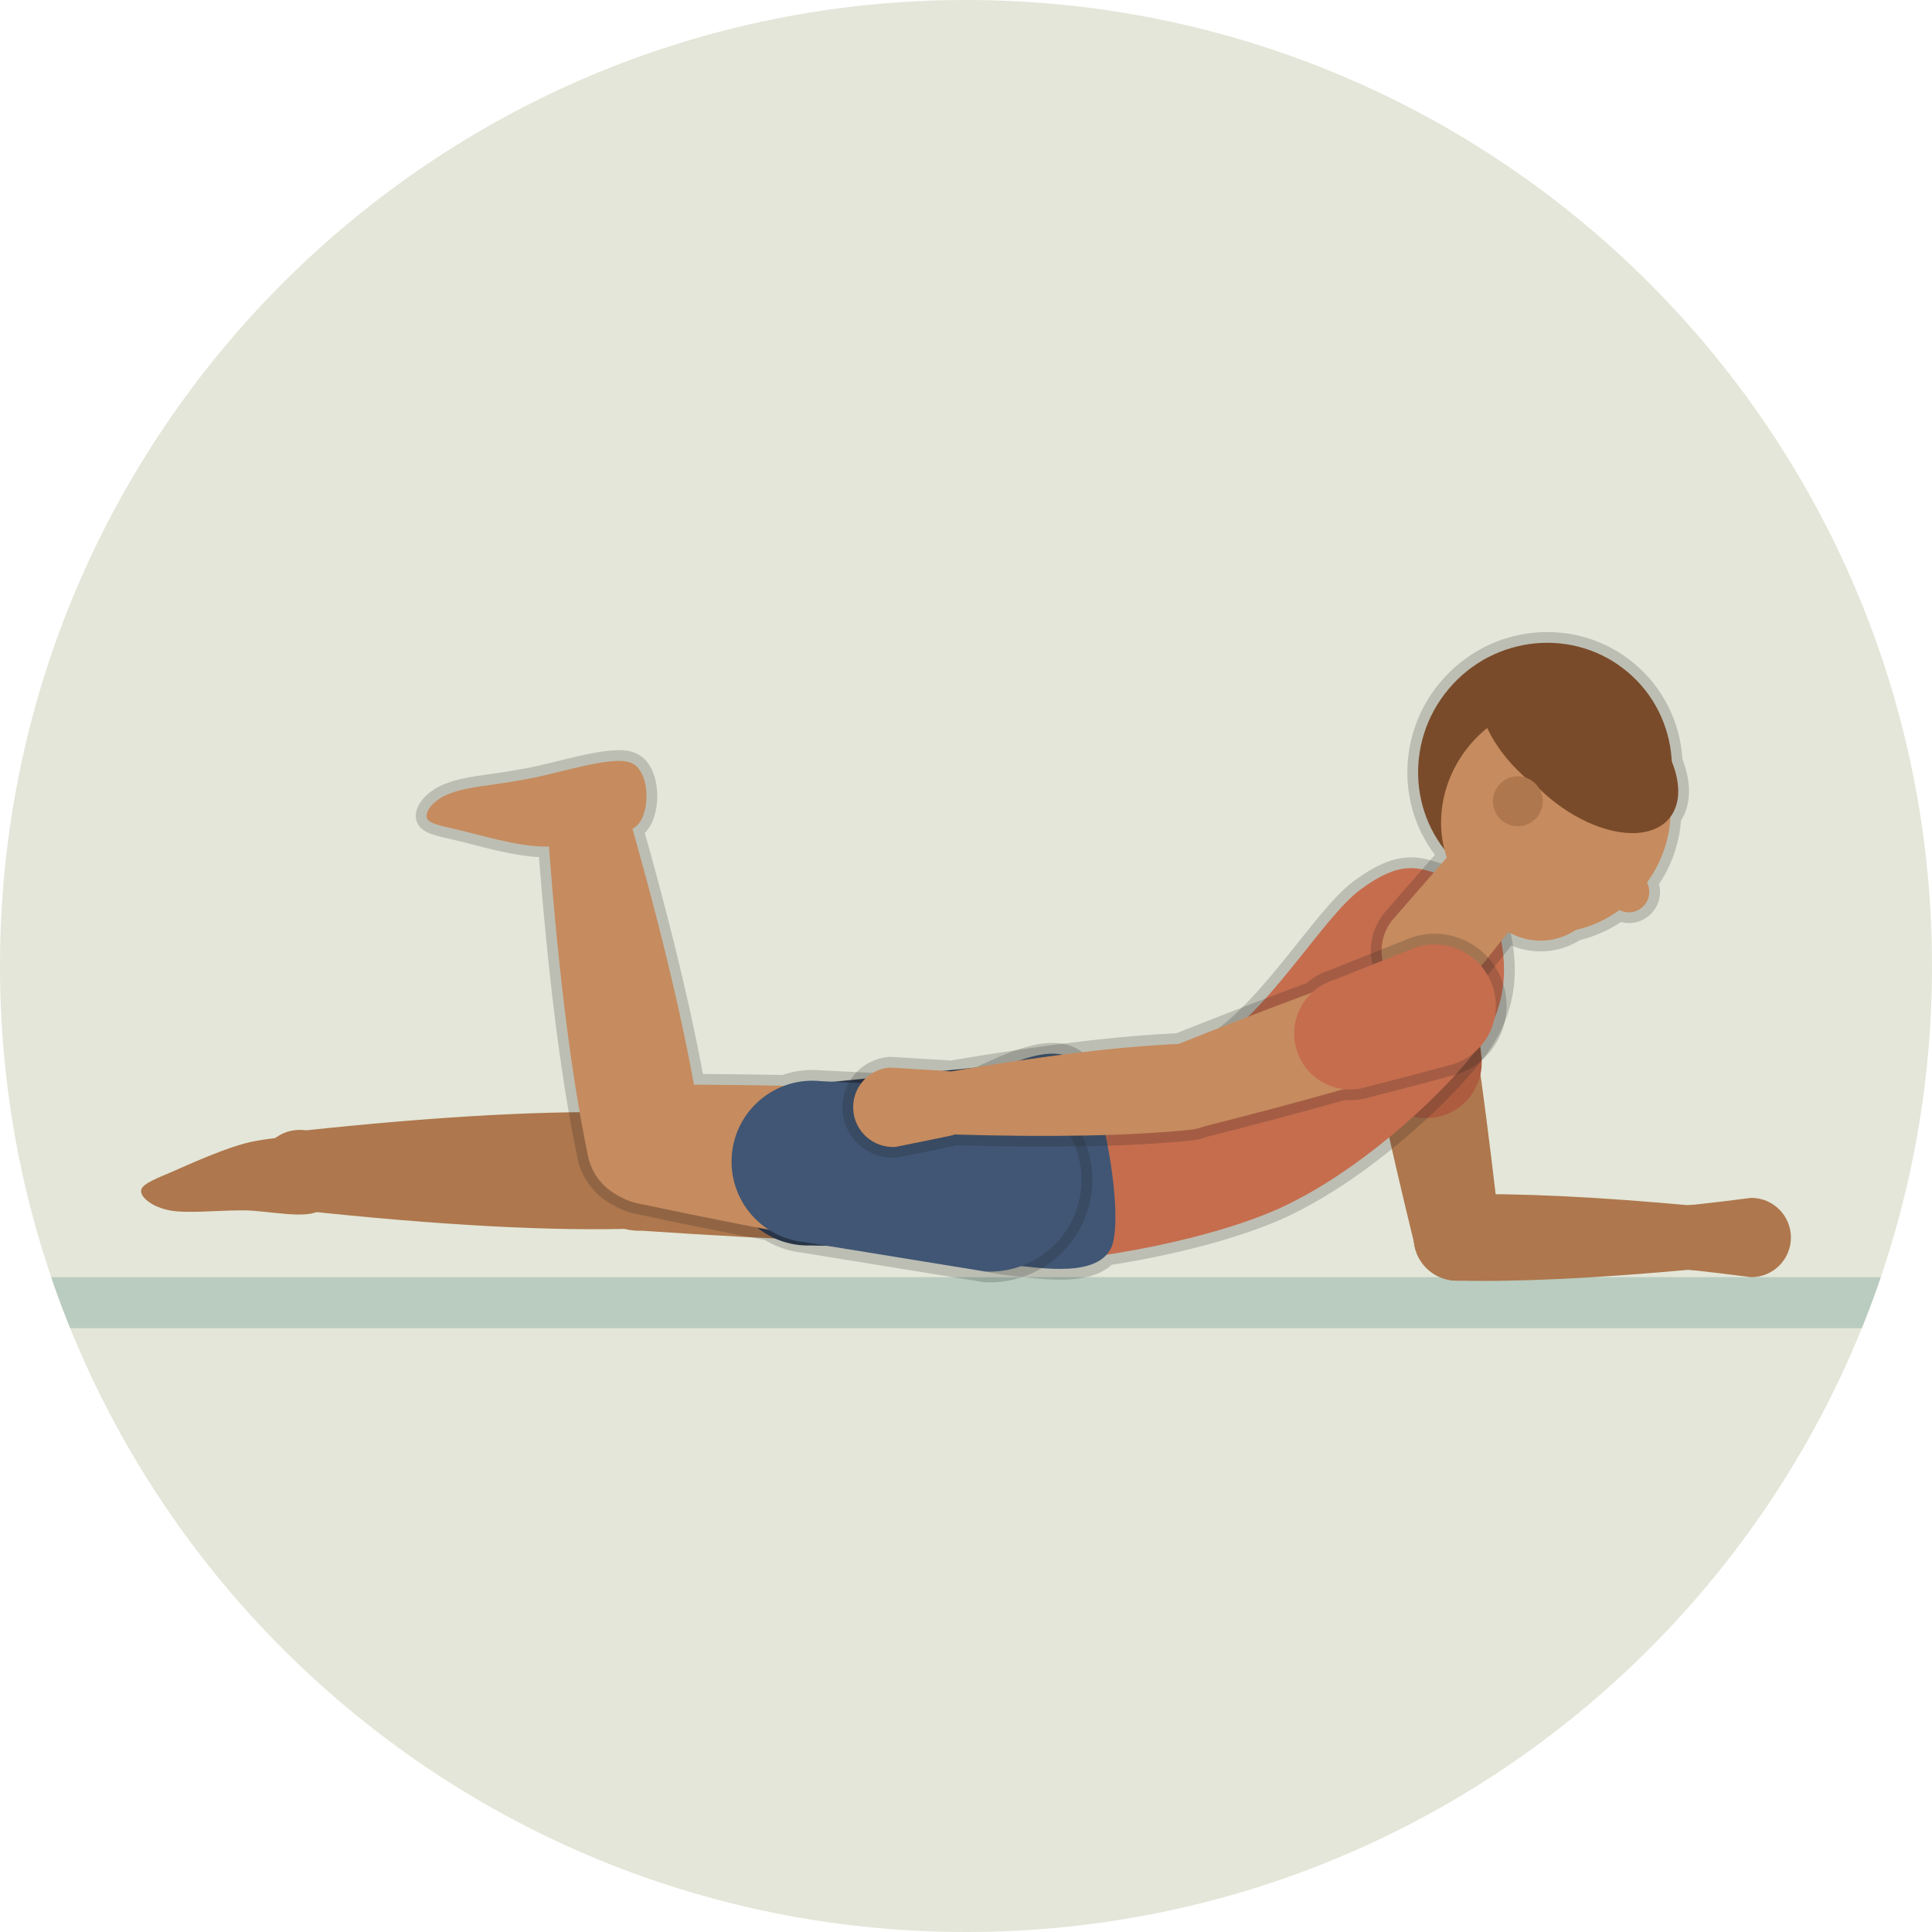
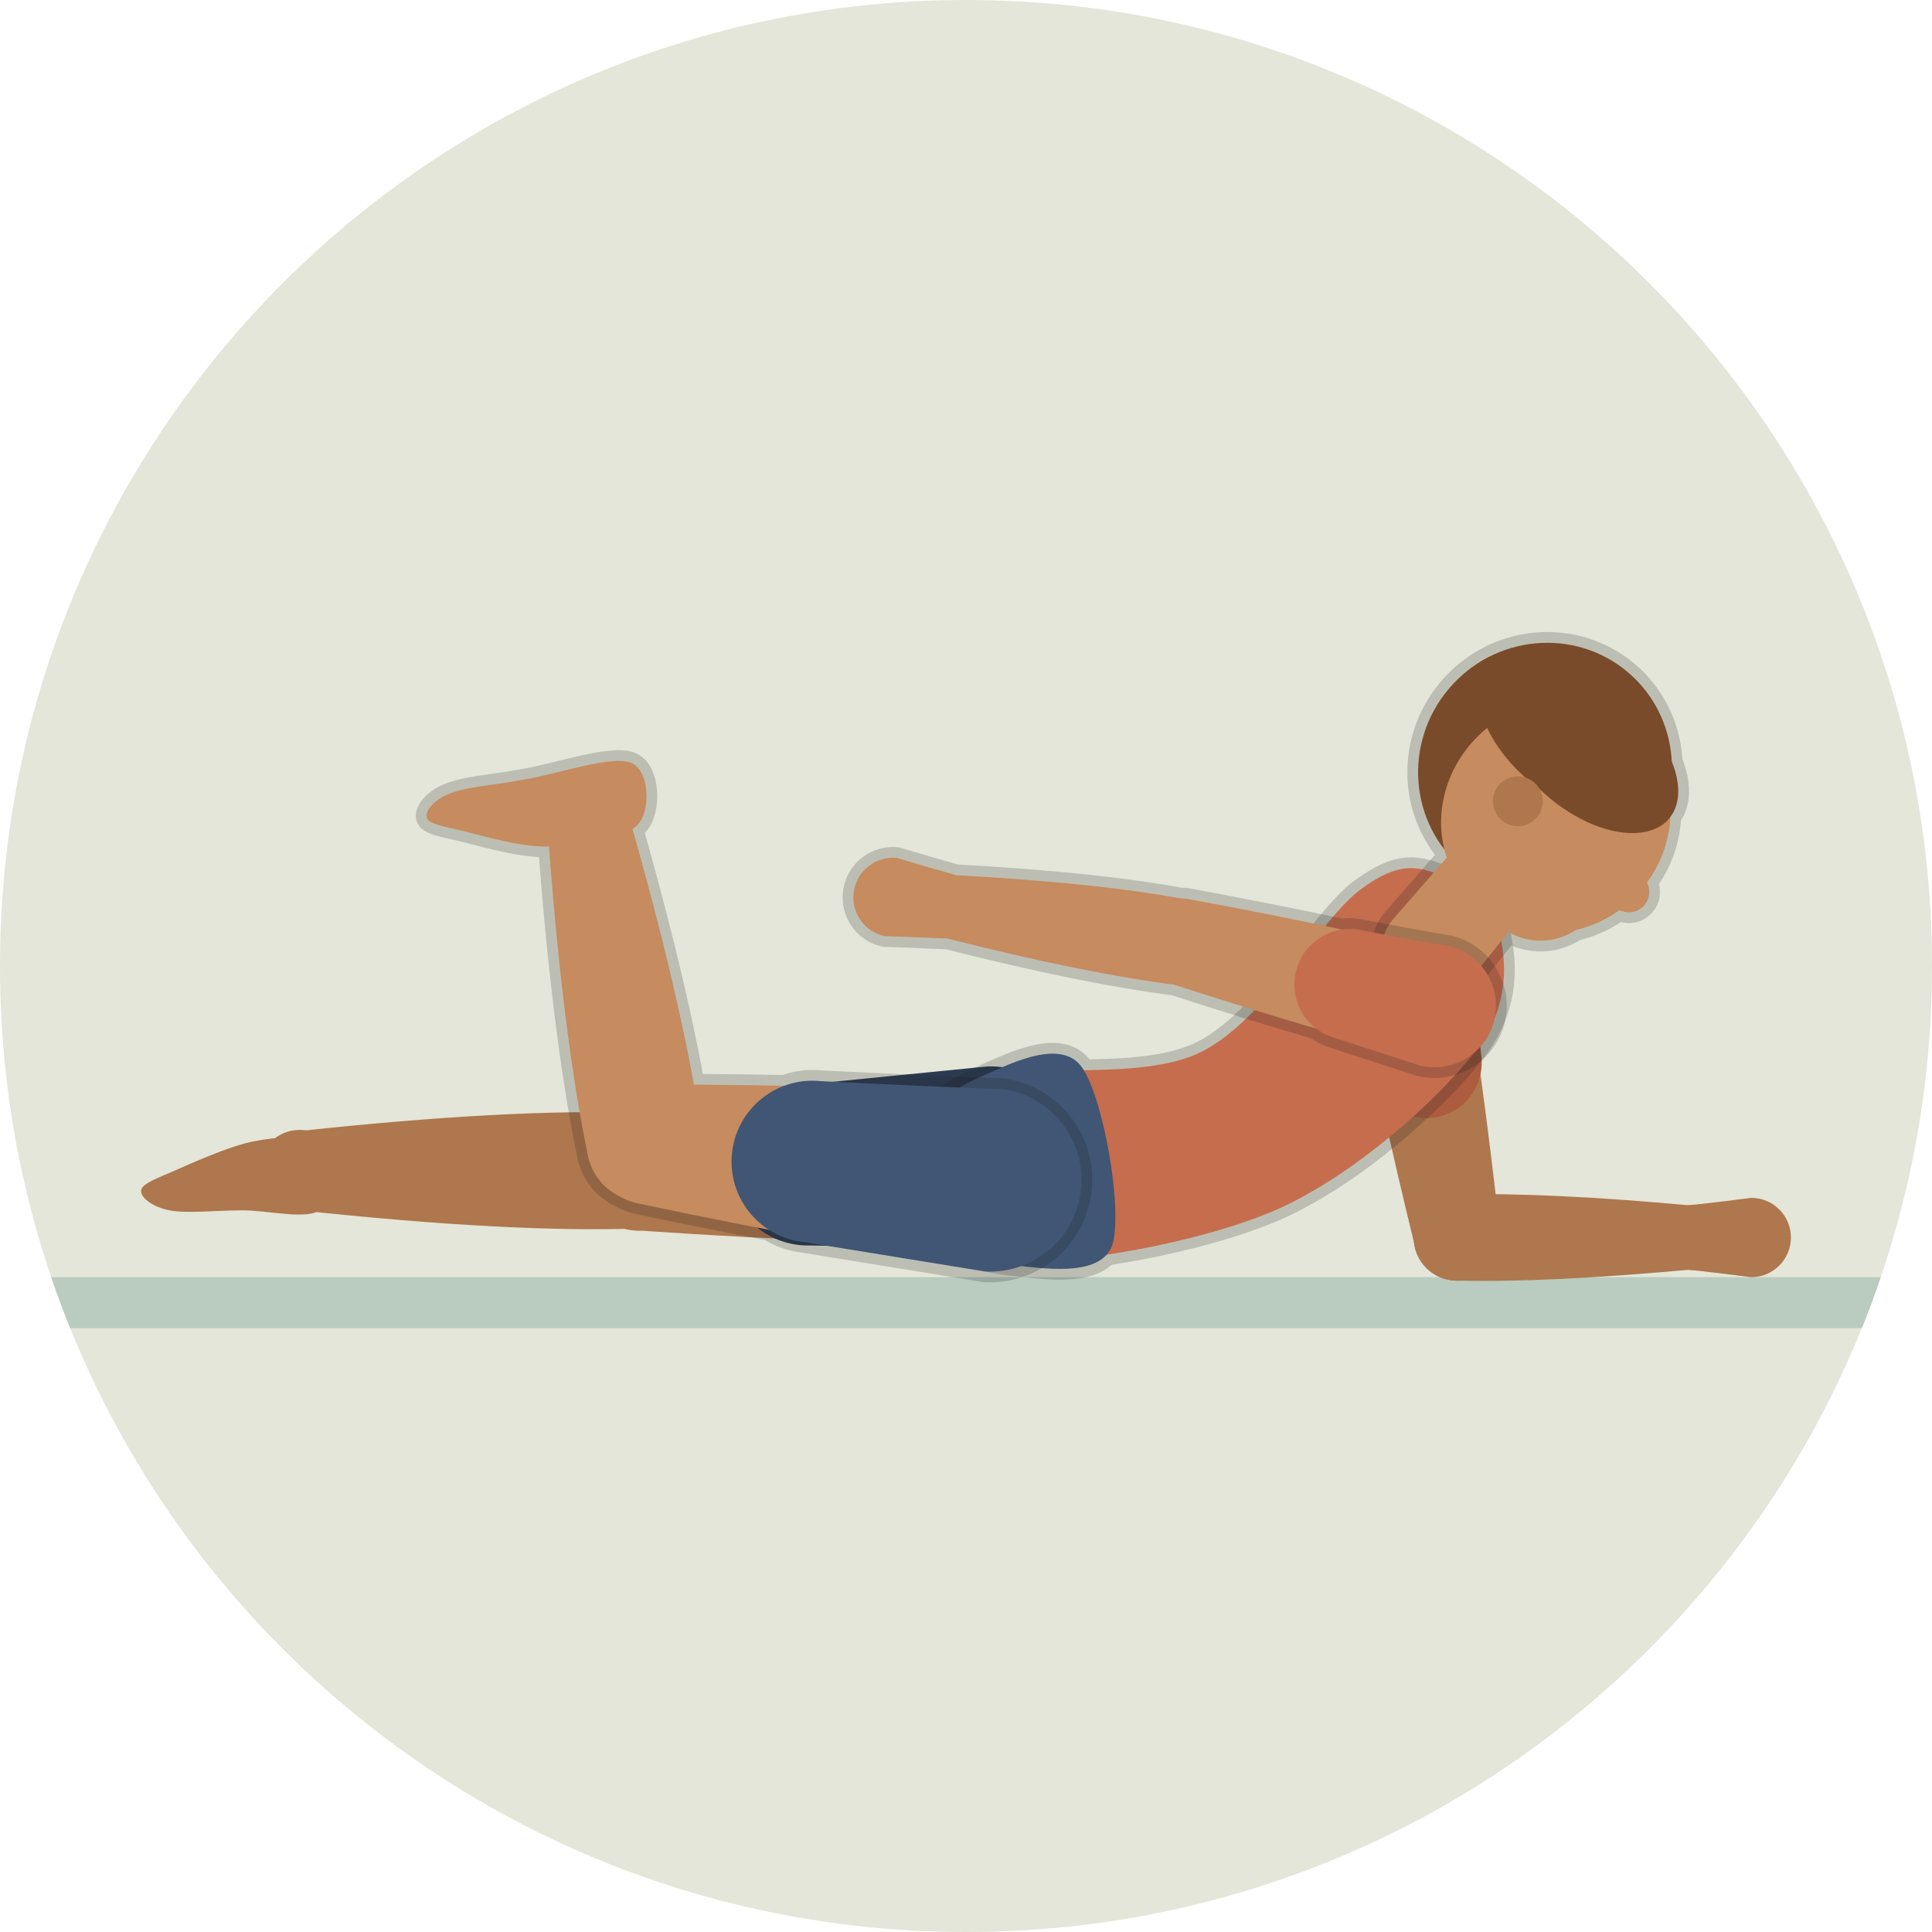
<svg xmlns="http://www.w3.org/2000/svg" viewBox="0 0 200 200" width="400" height="400" role="img" aria-label="Figure lying on the belly propped on one forearm, holding one raised ankle behind.">
  <circle cx="100" cy="100" r="100" fill="#E3E6D8" />
  <clipPath id="c1web4u1">
    <circle cx="100" cy="100" r="100" />
  </clipPath>
  <g clip-path="url(#c1web4u1)">
    <g transform="translate(100.0 132.8) scale(1.173)">
      <rect x="-83.33" y="-0.5" width="166.66" height="4.5" rx="2.2" fill="#B9CCBF" />
      <g>
        <path d="M34.7 -25.8Q36.2 -17.2 39.6 -3.3A3.8 3.8 0 0 0 47.1 -4.7Q45.5 -18.9 44.0 -27.5A4.7 4.7 0 0 0 34.7 -25.8Z" fill="#AE774D" />
        <path d="M34.0 -25.7Q34.7 -22.8 35.9 -18.1A4.9 4.9 0 0 0 45.5 -19.8Q45.0 -24.6 44.7 -27.6A5.4 5.4 0 0 0 34.0 -25.7Z" fill="#AD5C40" />
        <path d="M43.3 -0.2Q51.3 0.0 64.3 -1.2A2.8 2.8 0 0 0 64.3 -6.8Q51.3 -8.0 43.3 -7.8A3.8 3.8 0 0 0 43.3 -0.2Z" fill="#AE774D" />
        <path d="M64.3 -1.1Q66.2 -0.9 69.3 -0.5A3.5 3.5 0 0 0 69.3 -7.5Q66.2 -7.1 64.3 -6.9A2.9 2.9 0 0 0 64.3 -1.1Z" fill="#AE774D" />
      </g>
      <g>
        <path d="M-28.8 -15.0Q-40.2 -15.4 -58.8 -13.4A3.5 3.5 0 0 0 -58.8 -6.4Q-40.2 -4.4 -28.8 -4.8A5.1 5.1 0 0 0 -28.8 -15.0Z" fill="#AE774D" />
        <path d="M1.9 -18.5Q-9.9 -17.8 -29.0 -15.2A5.3 5.3 0 0 0 -28.6 -4.6Q-9.4 -3.3 2.4 -3.5A7.5 7.5 0 0 0 1.9 -18.5Z" fill="#AE774D" />
        <path d="M1.9 -19.1Q-4.2 -18.5 -14.2 -17.5A7.1 7.1 0 0 0 -13.7 -3.3Q-3.7 -3.1 2.4 -2.9A8.1 8.1 0 0 0 1.9 -19.1Z" fill="#2C3B52" />
        <path d="M-58.8 -6.3A3.6 3.6 0.0 1 0 -58.8 -13.5A3.6 3.6 0.0 1 0 -58.8 -6.3Z" fill="#AE774D" />
        <path d="M-57.3 -12.1C-56.3 -11.1 -55.8 -7.4 -56.9 -6.5C-58.0 -5.5 -61.6 -6.4 -63.8 -6.4C-66.1 -6.4 -68.8 -6.1 -70.3 -6.4C-71.8 -6.7 -72.8 -7.5 -72.8 -8.1C-72.8 -8.6 -72.0 -9.0 -70.3 -9.7C-68.7 -10.4 -65.0 -12.1 -62.8 -12.5C-60.7 -12.9 -58.3 -13.1 -57.3 -12.1Z" fill="#AE774D" />
      </g>
      <g>
        <path d="M1.0 -17.8C5.1 -19.7 15.2 -17.6 20.8 -20.4C26.4 -23.2 31.3 -32.1 34.8 -34.7C38.3 -37.3 39.9 -36.7 41.9 -36.0C44.0 -35.3 46.8 -33.1 47.2 -30.4C47.7 -27.8 47.9 -24.0 44.6 -20.0C41.4 -16.0 34.4 -9.6 27.5 -6.5C20.7 -3.5 9.0 -1.5 3.7 -1.9C-1.5 -2.3 -3.6 -6.2 -4.1 -8.9C-4.5 -11.5 -3.2 -15.9 1.0 -17.8ZM0.9 -18.0C3.6 -19.2 8.1 -21.6 10.1 -19.2C12.1 -16.7 13.9 -6.3 12.9 -3.3C11.8 -0.4 6.7 -1.3 3.8 -1.6C0.9 -1.9 -3.1 -3.4 -4.7 -5.2C-6.4 -6.9 -6.9 -10.0 -6.0 -12.1C-5.0 -14.2 -1.8 -16.8 0.9 -18.0Z" fill="#1E1F1D" stroke="#1E1F1D" stroke-width="1.9" stroke-linejoin="round" opacity="0.2" />
        <path d="M1.0 -17.8C5.1 -19.7 15.2 -17.6 20.8 -20.4C26.4 -23.2 31.3 -32.1 34.8 -34.7C38.3 -37.3 39.9 -36.7 41.9 -36.0C44.0 -35.3 46.8 -33.1 47.2 -30.4C47.7 -27.8 47.9 -24.0 44.6 -20.0C41.4 -16.0 34.4 -9.6 27.5 -6.5C20.7 -3.5 9.0 -1.5 3.7 -1.9C-1.5 -2.3 -3.6 -6.2 -4.1 -8.9C-4.5 -11.5 -3.2 -15.9 1.0 -17.8Z" fill="#C66D4E" />
        <path d="M0.9 -18.0C3.6 -19.2 8.1 -21.6 10.1 -19.2C12.1 -16.7 13.9 -6.3 12.9 -3.3C11.8 -0.4 6.7 -1.3 3.8 -1.6C0.9 -1.9 -3.1 -3.4 -4.7 -5.2C-6.4 -6.9 -6.9 -10.0 -6.0 -12.1C-5.0 -14.2 -1.8 -16.8 0.9 -18.0Z" fill="#405674" />
      </g>
      <g>
        <path d="M44.3 -26.5Q48.2 -31.4 54.7 -39.4A4.0 4.0 0 0 0 48.5 -44.5Q41.8 -36.8 37.7 -32.1A4.3 4.3 0 0 0 44.3 -26.5ZM44.0 -52.7Q43.7 -48.5 43.1 -41.5A1.9 1.9 0 0 0 46.8 -40.6Q49.5 -47.0 51.2 -50.9A3.7 3.7 0 0 0 44.0 -52.7ZM43.8 -36.6A11.1 11.3 40.0 1 0 58.4 -53.9A11.1 11.3 40.0 1 0 43.8 -36.6ZM45.5 -33.3A9.4 10.2 40.0 1 0 58.6 -48.9A9.4 10.2 40.0 1 0 45.5 -33.3ZM50.7 -30.2A5.6 5.6 0.0 1 0 50.7 -41.4A5.6 5.6 0.0 1 0 50.7 -30.2ZM58.5 -32.7A1.8 1.8 0.0 1 0 58.5 -36.3A1.8 1.8 0.0 1 0 58.5 -32.7ZM50.6 -43.6A9.3 5.4 40.0 1 0 57.5 -51.8A9.3 5.4 40.0 1 0 50.6 -43.6ZM48.7 -40.3A2.2 2.2 0.0 1 0 48.7 -44.7A2.2 2.2 0.0 1 0 48.7 -40.3Z" fill="#1E1F1D" stroke="#1E1F1D" stroke-width="1.9" stroke-linejoin="round" opacity="0.2" />
        <path d="M44.3 -26.5Q48.2 -31.4 54.7 -39.4A4.0 4.0 0 0 0 48.5 -44.5Q41.8 -36.8 37.7 -32.1A4.3 4.3 0 0 0 44.3 -26.5Z" fill="#C68B5E" />
        <path d="M44.0 -52.7Q43.7 -48.5 43.1 -41.5A1.9 1.9 0 0 0 46.8 -40.6Q49.5 -47.0 51.2 -50.9A3.7 3.7 0 0 0 44.0 -52.7Z" fill="#7A4B2A" />
        <path d="M43.8 -36.6A11.1 11.3 40.0 1 0 58.4 -53.9A11.1 11.3 40.0 1 0 43.8 -36.6Z" fill="#7A4B2A" />
        <path d="M45.5 -33.3A9.4 10.2 40.0 1 0 58.6 -48.9A9.4 10.2 40.0 1 0 45.5 -33.3Z" fill="#C68B5E" />
        <path d="M50.7 -30.2A5.6 5.6 0.0 1 0 50.7 -41.4A5.6 5.6 0.0 1 0 50.7 -30.2Z" fill="#C68B5E" />
        <path d="M58.5 -32.7A1.8 1.8 0.0 1 0 58.5 -36.3A1.8 1.8 0.0 1 0 58.5 -32.7Z" fill="#C68B5E" />
        <path d="M50.6 -43.6A9.3 5.4 40.0 1 0 57.5 -51.8A9.3 5.4 40.0 1 0 50.6 -43.6Z" fill="#7A4B2A" />
        <path d="M48.7 -40.3A2.2 2.2 0.0 1 0 48.7 -44.7A2.2 2.2 0.0 1 0 48.7 -40.3Z" fill="#AE774D" />
      </g>
      <g>
        <path d="M-23.3 -13.1Q-24.9 -24.4 -30.1 -42.4A3.5 3.5 0 0 0 -37.0 -41.2Q-35.7 -22.5 -33.4 -11.4A5.1 5.1 0 0 0 -23.3 -13.1ZM3.3 -16.5Q-8.5 -17.5 -27.8 -17.5A5.3 5.3 0 0 0 -28.9 -7.0Q-10.0 -3.0 1.7 -1.6A7.5 7.5 0 0 0 3.3 -16.5ZM3.3 -17.1Q-2.8 -17.3 -12.8 -17.8A7.1 7.1 0 0 0 -14.3 -3.6Q-4.4 -2.0 1.7 -1.0A8.1 8.1 0 0 0 3.3 -17.1ZM-33.5 -38.2A3.6 3.6 0.0 1 0 -33.5 -45.4A3.6 3.6 0.0 1 0 -33.5 -38.2ZM-29.0 -40.4C-27.8 -41.6 -27.9 -45.3 -29.6 -45.9C-31.3 -46.6 -36.4 -44.8 -39.1 -44.4C-41.7 -43.9 -44.0 -43.8 -45.5 -43.2C-46.9 -42.7 -47.7 -41.7 -47.6 -41.1C-47.5 -40.6 -46.7 -40.4 -44.9 -40.0C-43.1 -39.6 -39.7 -38.5 -37.0 -38.5C-34.4 -38.6 -30.3 -39.1 -29.0 -40.4Z" fill="#1E1F1D" stroke="#1E1F1D" stroke-width="1.9" stroke-linejoin="round" opacity="0.2" />
        <path d="M-23.3 -13.1Q-24.9 -24.4 -30.1 -42.4A3.5 3.5 0 0 0 -37.0 -41.2Q-35.7 -22.5 -33.4 -11.4A5.1 5.1 0 0 0 -23.3 -13.1Z" fill="#C68B5E" />
        <path d="M3.3 -16.5Q-8.5 -17.5 -27.8 -17.5A5.3 5.3 0 0 0 -28.9 -7.0Q-10.0 -3.0 1.7 -1.6A7.5 7.5 0 0 0 3.3 -16.5Z" fill="#C68B5E" />
        <path d="M3.3 -17.1Q-2.8 -17.3 -12.8 -17.8A7.1 7.1 0 0 0 -14.3 -3.6Q-4.4 -2.0 1.7 -1.0A8.1 8.1 0 0 0 3.3 -17.1Z" fill="#405674" />
        <path d="M-33.5 -38.2A3.6 3.6 0.0 1 0 -33.5 -45.4A3.6 3.6 0.0 1 0 -33.5 -38.2Z" fill="#C68B5E" />
        <path d="M-29.0 -40.4C-27.8 -41.6 -27.9 -45.3 -29.6 -45.9C-31.3 -46.6 -36.4 -44.8 -39.1 -44.4C-41.7 -43.9 -44.0 -43.8 -45.5 -43.2C-46.9 -42.7 -47.7 -41.7 -47.6 -41.1C-47.5 -40.6 -46.7 -40.4 -44.9 -40.0C-43.1 -39.6 -39.7 -38.5 -37.0 -38.5C-34.4 -38.6 -30.3 -39.1 -29.0 -40.4Z" fill="#C68B5E" />
      </g>
      <g>
-         <path d="M39.9 -28.9Q31.6 -26.2 18.3 -20.9A3.8 3.8 0 0 0 20.6 -13.7Q34.5 -17.2 42.8 -20.0A4.7 4.7 0 0 0 39.9 -28.9ZM39.7 -29.6Q36.9 -28.5 32.4 -26.7A4.9 4.9 0 0 0 35.4 -17.3Q40.1 -18.5 43.0 -19.3A5.4 5.4 0 0 0 39.7 -29.6ZM19.2 -21.1Q11.2 -20.8 -1.7 -18.6A2.8 2.8 0 0 0 -1.3 -13.1Q11.8 -12.7 19.7 -13.5A3.8 3.8 0 0 0 19.2 -21.1ZM-1.7 -18.7Q-3.6 -18.8 -6.7 -19.0A3.5 3.5 0 0 0 -6.2 -12.0Q-3.2 -12.6 -1.3 -13.0A2.9 2.9 0 0 0 -1.7 -18.7Z" fill="#1E1F1D" stroke="#1E1F1D" stroke-width="1.9" stroke-linejoin="round" opacity="0.2" />
-         <path d="M39.9 -28.9Q31.6 -26.2 18.3 -20.9A3.8 3.8 0 0 0 20.6 -13.7Q34.5 -17.2 42.8 -20.0A4.7 4.7 0 0 0 39.9 -28.9Z" fill="#C68B5E" />
-         <path d="M39.7 -29.6Q36.9 -28.5 32.4 -26.7A4.9 4.9 0 0 0 35.4 -17.3Q40.1 -18.5 43.0 -19.3A5.4 5.4 0 0 0 39.7 -29.6Z" fill="#C66D4E" />
-         <path d="M19.2 -21.1Q11.2 -20.8 -1.7 -18.6A2.8 2.8 0 0 0 -1.3 -13.1Q11.8 -12.7 19.7 -13.5A3.8 3.8 0 0 0 19.2 -21.1Z" fill="#C68B5E" />
-         <path d="M-1.7 -18.7Q-3.6 -18.8 -6.7 -19.0A3.5 3.5 0 0 0 -6.2 -12.0Q-3.2 -12.6 -1.3 -13.0A2.9 2.9 0 0 0 -1.7 -18.7Z" fill="#C68B5E" />
+         <path d="M42.5 -29.0Q34.0 -31.2 20.0 -33.8A3.8 3.8 0 0 0 18.1 -26.4Q31.7 -22.0 40.2 -19.9A4.7 4.7 0 0 0 42.5 -29.0ZM42.7 -29.7Q39.7 -30.2 35.0 -31.1A4.9 4.9 0 0 0 32.6 -21.6Q37.2 -20.1 40.0 -19.2A5.4 5.4 0 0 0 42.7 -29.7ZM19.6 -33.8Q11.8 -35.3 -1.3 -36.0A2.8 2.8 0 0 0 -2.1 -30.5Q10.5 -27.3 18.5 -26.3A3.8 3.8 0 0 0 19.6 -33.8ZM-1.3 -36.1Q-3.1 -36.6 -6.1 -37.5A3.5 3.5 0 0 0 -7.2 -30.6Q-4.1 -30.5 -2.1 -30.4A2.9 2.9 0 0 0 -1.3 -36.1Z" fill="#1E1F1D" stroke="#1E1F1D" stroke-width="1.9" stroke-linejoin="round" opacity="0.2" />
+         <path d="M42.5 -29.0Q34.0 -31.2 20.0 -33.8A3.8 3.8 0 0 0 18.1 -26.4Q31.7 -22.0 40.2 -19.9A4.7 4.7 0 0 0 42.5 -29.0Z" fill="#C68B5E" />
+         <path d="M42.7 -29.7Q39.7 -30.2 35.0 -31.1A4.9 4.9 0 0 0 32.6 -21.6Q37.2 -20.1 40.0 -19.2A5.4 5.4 0 0 0 42.7 -29.7Z" fill="#C66D4E" />
+         <path d="M19.6 -33.8Q11.8 -35.3 -1.3 -36.0A2.8 2.8 0 0 0 -2.1 -30.5Q10.5 -27.3 18.5 -26.3A3.8 3.8 0 0 0 19.6 -33.8Z" fill="#C68B5E" />
+         <path d="M-1.3 -36.1Q-3.1 -36.6 -6.1 -37.5A3.5 3.5 0 0 0 -7.2 -30.6Q-4.1 -30.5 -2.1 -30.4A2.9 2.9 0 0 0 -1.3 -36.1Z" fill="#C68B5E" />
      </g>
    </g>
  </g>
</svg>
